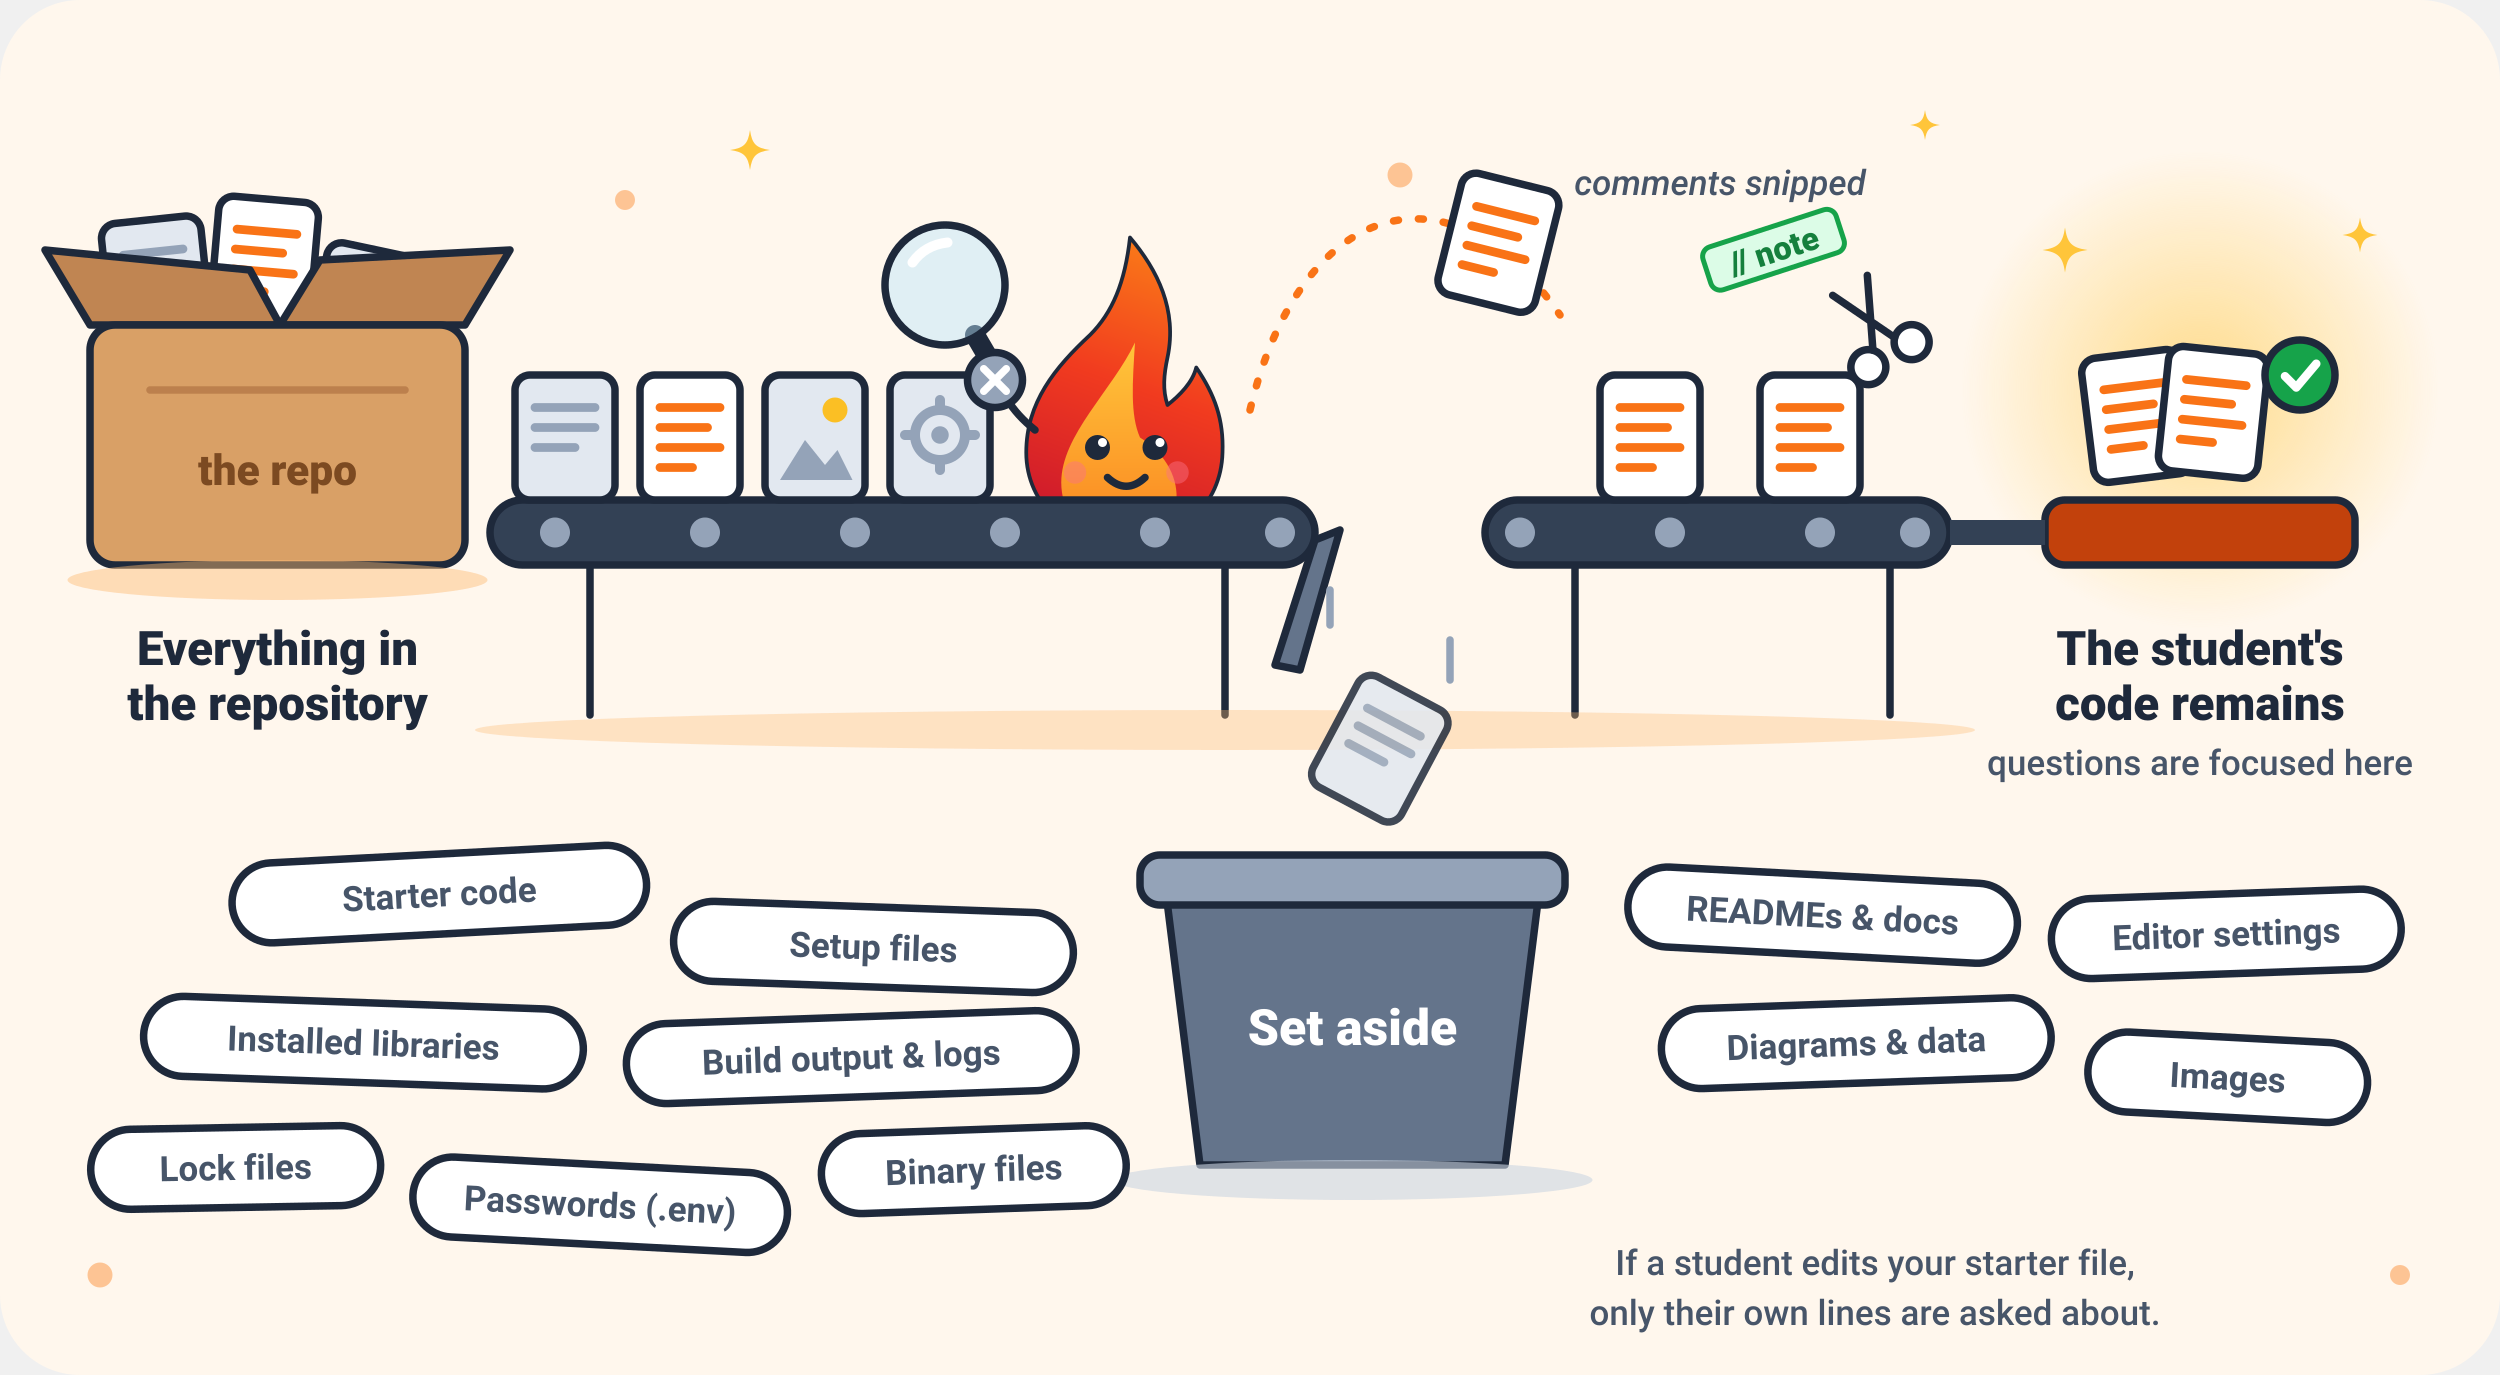
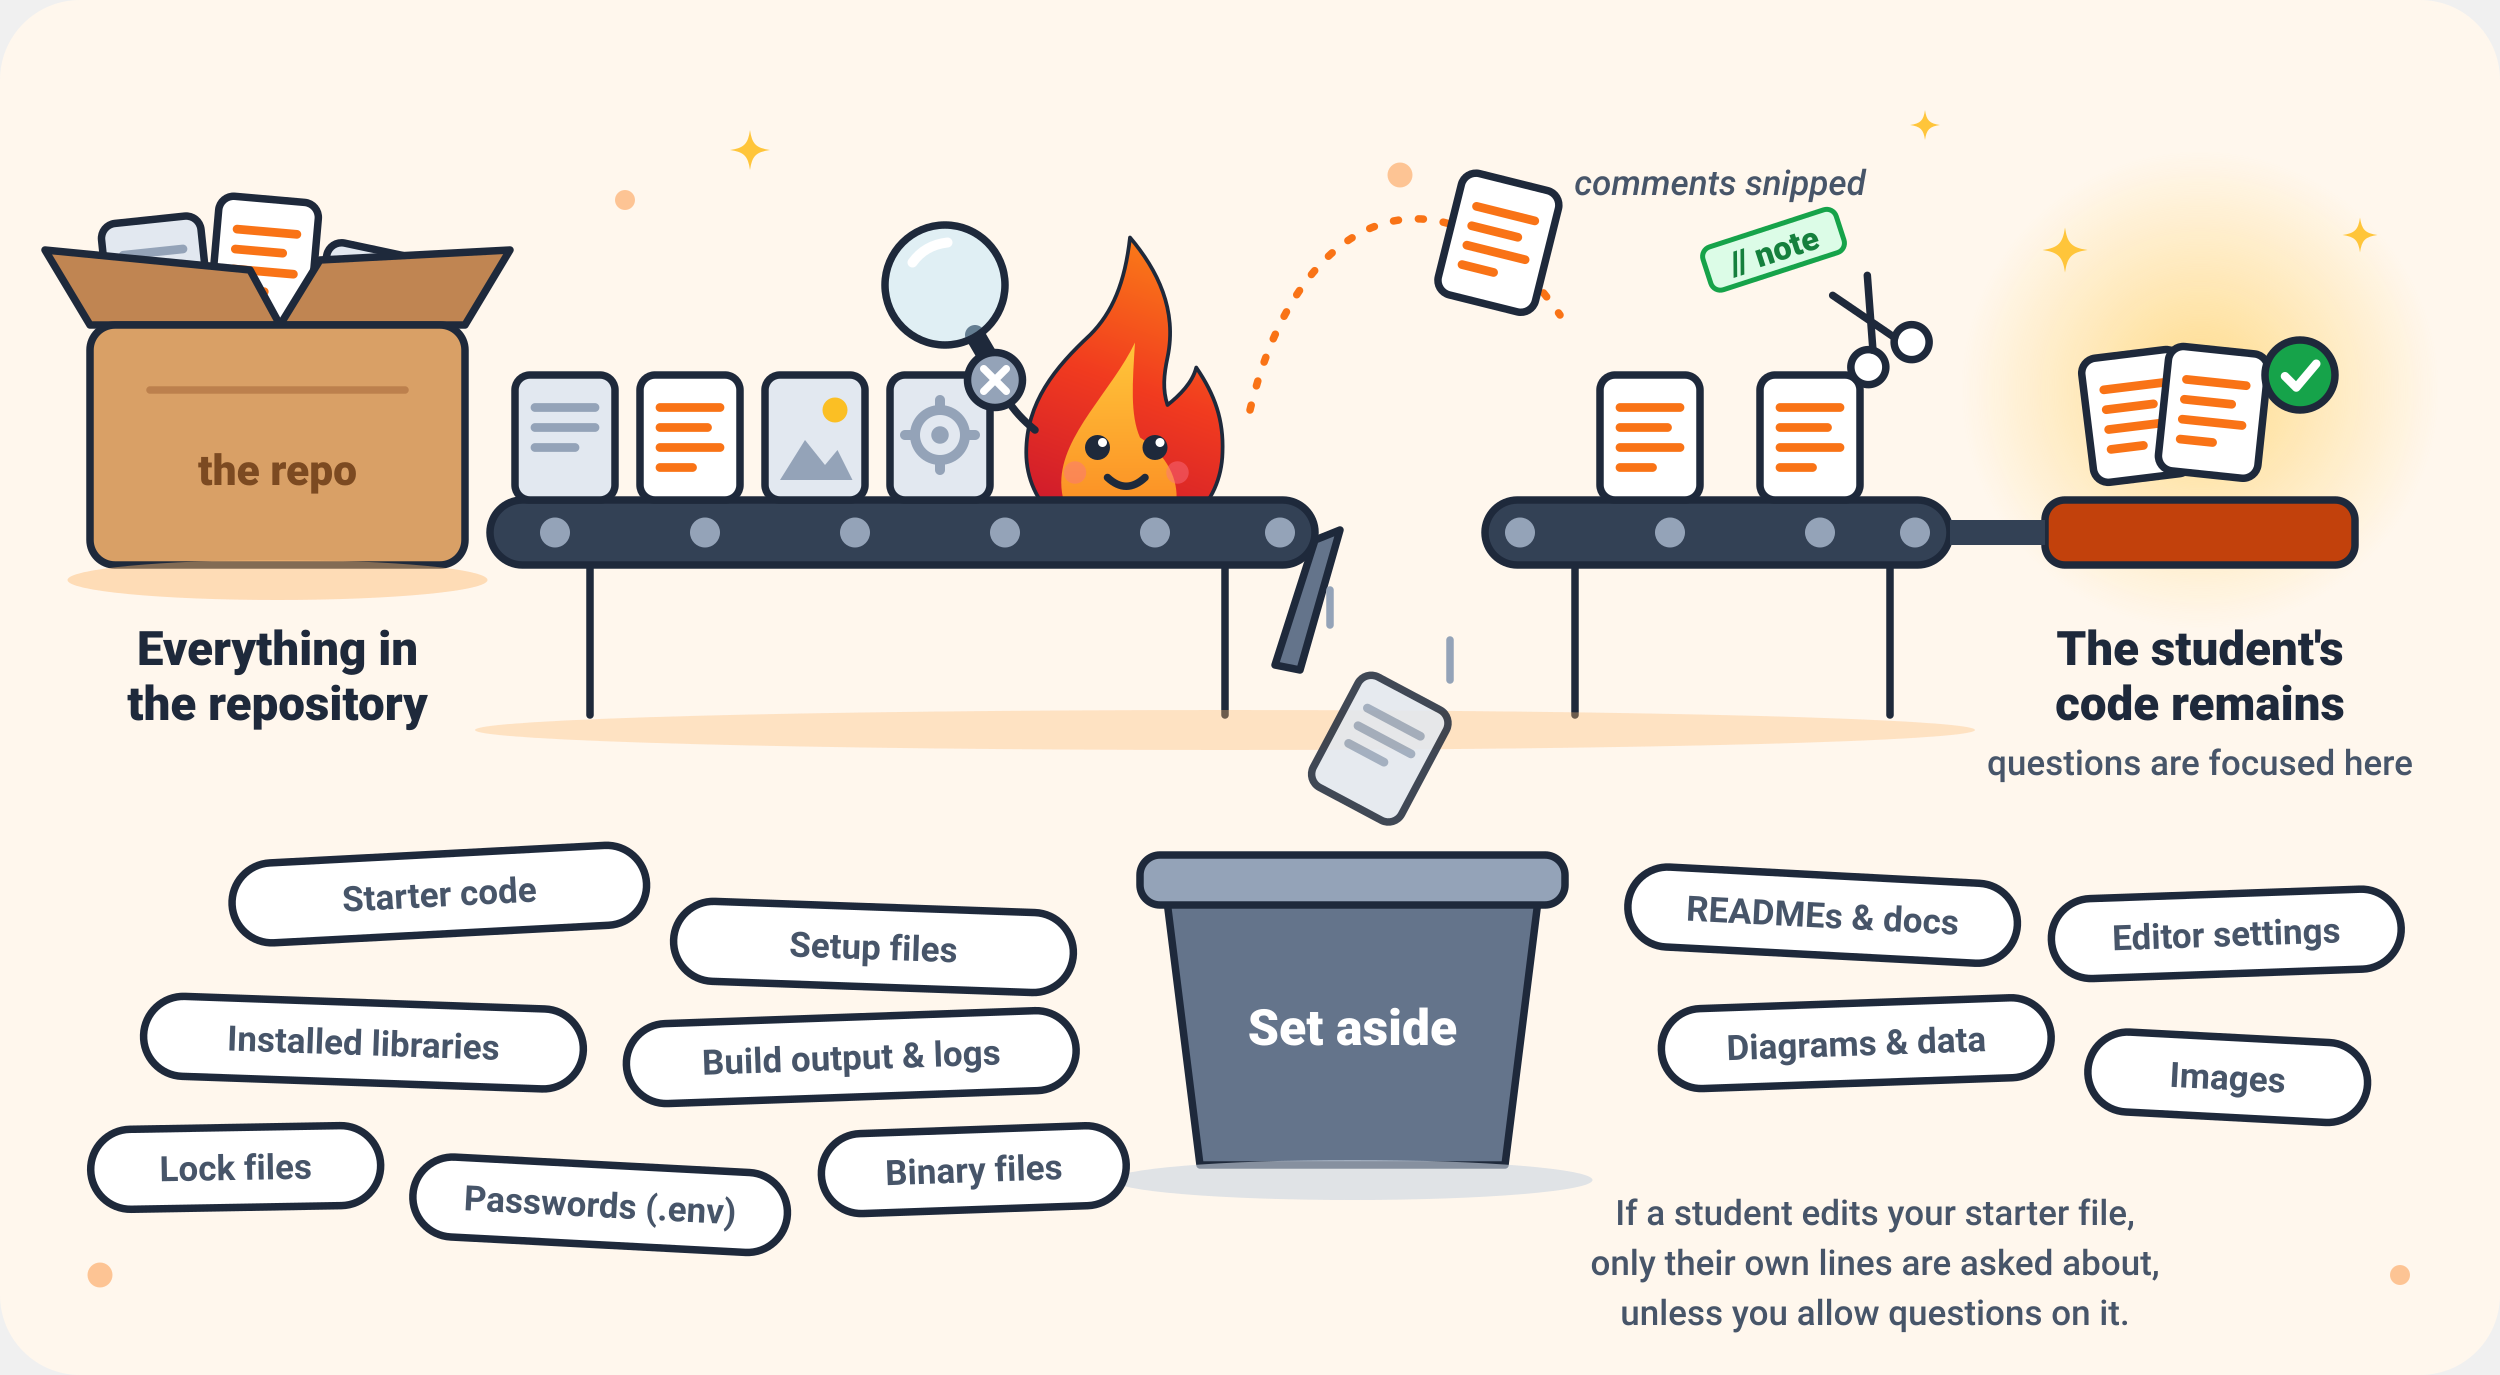
<svg xmlns="http://www.w3.org/2000/svg" viewBox="0 0 1000 550" role="img" aria-labelledby="gmc-sort-title">
  <style>
    .txt{font-family:system-ui,-apple-system,"Segoe UI",Roboto,"Helvetica Neue",Arial,sans-serif}
    .ttl{font-size:19px;font-weight:800;fill:#1E293B}
    .sub{font-size:14px;font-weight:500;fill:#475569}
    .chip{font-size:14px;font-weight:700;fill:#475569}
    .ink{stroke:#1E293B;stroke-width:3;stroke-linejoin:round;stroke-linecap:round}
  </style>
  <defs>
    <linearGradient id="gmc-sort-flame" x1="205" y1="60" x2="120" y2="295" gradientUnits="userSpaceOnUse">
      <stop offset="0" stop-color="#FA7A18" />
      <stop offset="0.45" stop-color="#F13B1F" />
      <stop offset="1" stop-color="#C8142E" />
    </linearGradient>
    <linearGradient id="gmc-sort-core" x1="0" y1="140" x2="0" y2="298" gradientUnits="userSpaceOnUse">
      <stop offset="0" stop-color="#FFC53A" />
      <stop offset="1" stop-color="#FB8420" />
    </linearGradient>
    <radialGradient id="gmc-sort-glow" cx="0.5" cy="0.5" r="0.5">
      <stop offset="0" stop-color="#FFC53A" stop-opacity=".55" />
      <stop offset="1" stop-color="#FFC53A" stop-opacity="0" />
    </radialGradient>
    <path id="gmc-sort-sparkle" d="M0,-10 C1,-3 3,-1 10,0 C3,1 1,3 0,10 C-1,3 -3,1 -10,0 C-3,-1 -1,-3 0,-10 Z" />
    <g id="gmc-sort-mine">
      <rect class="ink" x="0" y="0" width="40" height="50" rx="6" fill="#FFFFFF" />
      <path d="M8,13 H32 M8,21 H27 M8,29 H32 M8,37 H21" stroke="#F97316" stroke-width="3.5" stroke-linecap="round" />
    </g>
    <g id="gmc-sort-other">
      <rect class="ink" x="0" y="0" width="40" height="50" rx="6" fill="#E2E8F0" stroke="#64748B" />
      <path d="M8,13 H32 M8,21 H32 M8,29 H24" stroke="#94A3B8" stroke-width="3.5" stroke-linecap="round" />
    </g>
  </defs>
  <rect x="0" y="0" width="1000" height="550" rx="32" fill="#FFF7ED" />
  <g transform="translate(0,-50)">
    <g fill="#FFC53A">
      <use href="#gmc-sort-sparkle" transform="translate(300,110) scale(.8)" />
      <use href="#gmc-sort-sparkle" transform="translate(770,100) scale(.6)" />
    </g>
    <g fill="#FB923C" opacity=".5">
      <circle cx="250" cy="130" r="4" />
      <circle cx="560" cy="120" r="5" />
      <circle cx="960" cy="560" r="4" />
      <circle cx="40" cy="560" r="5" />
    </g>
    <g transform="translate(40,140) rotate(-6)">
      <use href="#gmc-sort-other" />
    </g>
    <g transform="translate(88,128) rotate(5)">
      <use href="#gmc-sort-mine" />
    </g>
    <g transform="translate(132,146) rotate(12)">
      <use href="#gmc-sort-other" />
    </g>
    <path class="ink" fill="#C08552" d="M36,180 L18,150 L100,158 L112,180 Z" />
    <path class="ink" fill="#C08552" d="M112,180 L128,154 L204,150 L186,180 Z" />
    <rect class="ink" x="36" y="180" width="150" height="96" rx="10" fill="#D9A066" />
    <path d="M60,206 H162" stroke="#A86B3C" stroke-width="3" stroke-linecap="round" opacity=".6" />
    <text class="txt" x="111" y="244" text-anchor="middle" font-size="17" font-weight="800" fill="#7C4A21">the repo</text>
    <ellipse cx="111" cy="282" rx="84" ry="8" fill="#FDBA74" opacity=".45" />
    <g transform="translate(360,118) scale(.5)">
      <path class="ink" stroke-width="6" fill="url(#gmc-sort-flame)" d="M184 54C206 80 222 112 214 150C211 164 210 176 214 188C224 180 234 170 237 158C252 180 259 200 258 226C257 268 224 298 180 299C136 299 101 268 101 226C101 186 124 158 152 132C170 114 180 90 184 54Z" />
      <path fill="url(#gmc-sort-core)" d="M188 138C186 170 184 196 192 214C214 228 223 248 221 266C219 284 210 294 204 298H156C142 290 129 272 129 250C129 212 170 176 188 138Z" />
      <circle cx="158" cy="222" r="10" fill="#1E293B" />
      <circle cx="162" cy="218" r="3.6" fill="#FFFFFF" />
      <circle cx="204" cy="222" r="10" fill="#1E293B" />
      <circle cx="208" cy="218" r="3.6" fill="#FFFFFF" />
      <path d="M166,246 Q181,260 196,246" fill="none" stroke="#1E293B" stroke-width="6" stroke-linecap="round" />
      <circle cx="140" cy="242" r="9" fill="#FB7185" opacity=".45" />
      <circle cx="222" cy="242" r="9" fill="#FB7185" opacity=".45" />
    </g>
    <path class="ink" fill="none" d="M414,222 C404,214 400,206 398,198" />
    <line x1="397" y1="196" x2="390" y2="184" stroke="#1E293B" stroke-width="8" stroke-linecap="round" />
    <circle class="ink" cx="378" cy="164" r="24" fill="#BAE6FD" fill-opacity=".45" stroke-width="5" />
    <path d="M365,155 Q370,148 379,147" fill="none" stroke="#FFFFFF" stroke-width="4" stroke-linecap="round" />
    <g>
      <line class="ink" x1="236" y1="276" x2="236" y2="336" stroke-width="6" />
      <line class="ink" x1="490" y1="276" x2="490" y2="336" stroke-width="6" />
      <line class="ink" x1="630" y1="276" x2="630" y2="336" stroke-width="6" />
      <line class="ink" x1="756" y1="276" x2="756" y2="336" stroke-width="6" />
      <rect class="ink" x="196" y="250" width="330" height="26" rx="13" fill="#334155" />
      <rect class="ink" x="594" y="250" width="186" height="26" rx="13" fill="#334155" />
      <g fill="#94A3B8">
        <circle cx="222" cy="263" r="6" />
        <circle cx="282" cy="263" r="6" />
        <circle cx="342" cy="263" r="6" />
        <circle cx="402" cy="263" r="6" />
        <circle cx="462" cy="263" r="6" />
        <circle cx="512" cy="263" r="6" />
        <circle cx="608" cy="263" r="6" />
        <circle cx="668" cy="263" r="6" />
        <circle cx="728" cy="263" r="6" />
        <circle cx="766" cy="263" r="6" />
      </g>
      <path class="ink" fill="#64748B" d="M526,266 L536,262 L520,318 L510,316 Z" />
    </g>
    <ellipse cx="490" cy="342" rx="300" ry="8" fill="#FDBA74" opacity=".35" />
    <g transform="translate(206,200)">
      <use href="#gmc-sort-other" />
    </g>
    <g transform="translate(256,200)">
      <use href="#gmc-sort-mine" />
    </g>
    <g transform="translate(306,200)">
      <rect class="ink" x="0" y="0" width="40" height="50" rx="6" fill="#E2E8F0" stroke="#64748B" />
      <circle cx="28" cy="14" r="5" fill="#FBBF24" />
      <path d="M6,42 L16,26 L24,36 L29,30 L35,42 Z" fill="#94A3B8" />
    </g>
    <g transform="translate(356,200)">
      <rect class="ink" x="0" y="0" width="40" height="50" rx="6" fill="#E2E8F0" stroke="#64748B" />
      <circle cx="20" cy="24" r="10" fill="none" stroke="#94A3B8" stroke-width="4" />
      <circle cx="20" cy="24" r="3.5" fill="#94A3B8" />
      <path d="M20,10 V14 M20,34 V38 M6,24 H10 M30,24 H34" stroke="#94A3B8" stroke-width="4" stroke-linecap="round" />
    </g>
    <g transform="translate(398,202)">
      <circle cx="0" cy="0" r="11" fill="#94A3B8" class="ink" stroke-width="2" />
      <path d="M-4.5,-4.5 L4.5,4.5 M4.5,-4.5 L-4.5,4.5" stroke="#FFFFFF" stroke-width="3" stroke-linecap="round" />
    </g>
    <g transform="translate(546,318) rotate(28)" opacity=".85">
      <use href="#gmc-sort-other" />
    </g>
    <path d="M532,300 V286 M580,322 V306" stroke="#94A3B8" stroke-width="3" stroke-linecap="round" />
    <path d="M500,214 C520,130 580,112 624,176" fill="none" stroke="#F97316" stroke-width="3" stroke-dasharray="2 8" stroke-linecap="round" />
    <g transform="translate(586,118) rotate(14)">
      <use href="#gmc-sort-mine" />
    </g>
    <g transform="translate(640,200)">
      <use href="#gmc-sort-mine" />
    </g>
    <g transform="translate(704,200)">
      <use href="#gmc-sort-mine" />
    </g>
    <g transform="translate(680,150) rotate(-18)">
      <rect x="0" y="0" width="56" height="18" rx="4" fill="#DCFCE7" stroke="#16A34A" stroke-width="2" />
      <text class="txt" x="28" y="14" text-anchor="middle" font-size="13" font-weight="800" fill="#15803D">// note</text>
    </g>
    <g transform="translate(748,178) rotate(-30)">
      <circle class="ink" cx="-10" cy="16" r="7" fill="#FFFFFF" stroke-width="3" />
      <circle class="ink" cx="10" cy="16" r="7" fill="#FFFFFF" stroke-width="3" />
      <path class="ink" d="M-5,11 L8,-16 M5,11 L-8,-16" stroke="#475569" stroke-width="4" />
    </g>
    <text class="txt sub" x="688" y="128" text-anchor="middle" font-style="italic">comments snipped</text>
    <circle cx="880" cy="206" r="96" fill="url(#gmc-sort-glow)" />
    <rect class="ink" x="818" y="250" width="124" height="26" rx="8" fill="#C2410C" />
    <g transform="translate(832,194) rotate(-7)">
      <use href="#gmc-sort-mine" />
    </g>
    <g transform="translate(868,188) rotate(6)">
      <use href="#gmc-sort-mine" />
    </g>
    <g transform="translate(920,200)">
      <circle class="ink" cx="0" cy="0" r="14" fill="#16A34A" stroke-width="2.5" />
      <path d="M-6,0.5 L-1.5,5 L6.5,-4.5" fill="none" stroke="#FFFFFF" stroke-width="3.4" stroke-linecap="round" stroke-linejoin="round" />
    </g>
    <g fill="#FFC53A">
      <use href="#gmc-sort-sparkle" transform="translate(826,150) scale(.9)" />
      <use href="#gmc-sort-sparkle" transform="translate(944,144) scale(.7)" />
    </g>
    <path d="M780,263 H818" stroke="#334155" stroke-width="10" />
    <path class="ink" fill="#64748B" d="M466,404 H616 L602,516 H480 Z" />
    <rect class="ink" x="456" y="392" width="170" height="20" rx="8" fill="#94A3B8" />
    <text class="txt" x="541" y="468" text-anchor="middle" font-size="20" font-weight="800" fill="#FFFFFF">Set aside</text>
    <ellipse cx="541" cy="522" rx="96" ry="8" fill="#CBD5E1" opacity=".6" />
    <g class="txt">
      <g transform="translate(92,396) rotate(-3)">
        <rect class="ink" x="0" y="0" width="166" height="32" rx="16" fill="#FFFFFF" stroke-width="2" />
        <text class="chip" x="83" y="21" text-anchor="middle">Starter code</text>
      </g>
      <g transform="translate(270,410) rotate(2)">
        <rect class="ink" x="0" y="0" width="160" height="32" rx="16" fill="#FFFFFF" stroke-width="2" />
        <text class="chip" x="80" y="21" text-anchor="middle">Setup files</text>
      </g>
      <g transform="translate(58,448) rotate(2)">
        <rect class="ink" x="0" y="0" width="176" height="32" rx="16" fill="#FFFFFF" stroke-width="2" />
        <text class="chip" x="88" y="21" text-anchor="middle">Installed libraries</text>
      </g>
      <g transform="translate(250,460) rotate(-2)">
        <rect class="ink" x="0" y="0" width="180" height="32" rx="16" fill="#FFFFFF" stroke-width="2" />
        <text class="chip" x="90" y="21" text-anchor="middle">Build output &amp; logs</text>
      </g>
      <g transform="translate(36,502) rotate(-1)">
        <rect class="ink" x="0" y="0" width="116" height="32" rx="16" fill="#FFFFFF" stroke-width="2" />
        <text class="chip" x="58" y="21" text-anchor="middle">Lock files</text>
      </g>
      <g transform="translate(166,512) rotate(3)">
        <rect class="ink" x="0" y="0" width="150" height="32" rx="16" fill="#FFFFFF" stroke-width="2" />
        <text class="chip" x="75" y="21" text-anchor="middle">Passwords (.env)</text>
      </g>
      <g transform="translate(328,504) rotate(-2)">
        <rect class="ink" x="0" y="0" width="122" height="32" rx="16" fill="#FFFFFF" stroke-width="2" />
        <text class="chip" x="61" y="21" text-anchor="middle">Binary files</text>
      </g>
      <g transform="translate(652,396) rotate(3)">
        <rect class="ink" x="0" y="0" width="156" height="32" rx="16" fill="#FFFFFF" stroke-width="2" />
        <text class="chip" x="78" y="21" text-anchor="middle">READMEs &amp; docs</text>
      </g>
      <g transform="translate(820,410) rotate(-2)">
        <rect class="ink" x="0" y="0" width="140" height="32" rx="16" fill="#FFFFFF" stroke-width="2" />
        <text class="chip" x="70" y="21" text-anchor="middle">Editor settings</text>
      </g>
      <g transform="translate(664,454) rotate(-2)">
        <rect class="ink" x="0" y="0" width="156" height="32" rx="16" fill="#FFFFFF" stroke-width="2" />
        <text class="chip" x="78" y="21" text-anchor="middle">Diagrams &amp; data</text>
      </g>
      <g transform="translate(836,462) rotate(3)">
        <rect class="ink" x="0" y="0" width="112" height="32" rx="16" fill="#FFFFFF" stroke-width="2" />
        <text class="chip" x="56" y="21" text-anchor="middle">Images</text>
      </g>
    </g>
    <g class="txt" text-anchor="middle">
      <text class="ttl" x="111" y="316">Everything in</text>
      <text class="ttl" x="111" y="338">the repository</text>
      <text class="ttl" x="880" y="316">The student's</text>
      <text class="ttl" x="880" y="338">code remains</text>
      <text class="sub" x="880" y="360">questions are focused here</text>
-       <text class="sub" x="750" y="560">If a student edits your starter file,</text>
-       <text class="sub" x="750" y="580">only their own lines are asked about.</text>
+       <text class="sub" x="750" y="540">If a student edits your starter file,</text>
+       <text class="sub" x="750" y="560">only their own lines are asked about,</text>
+       <text class="sub" x="750" y="580">unless you allow questions on it.</text>
    </g>
  </g>
</svg>
